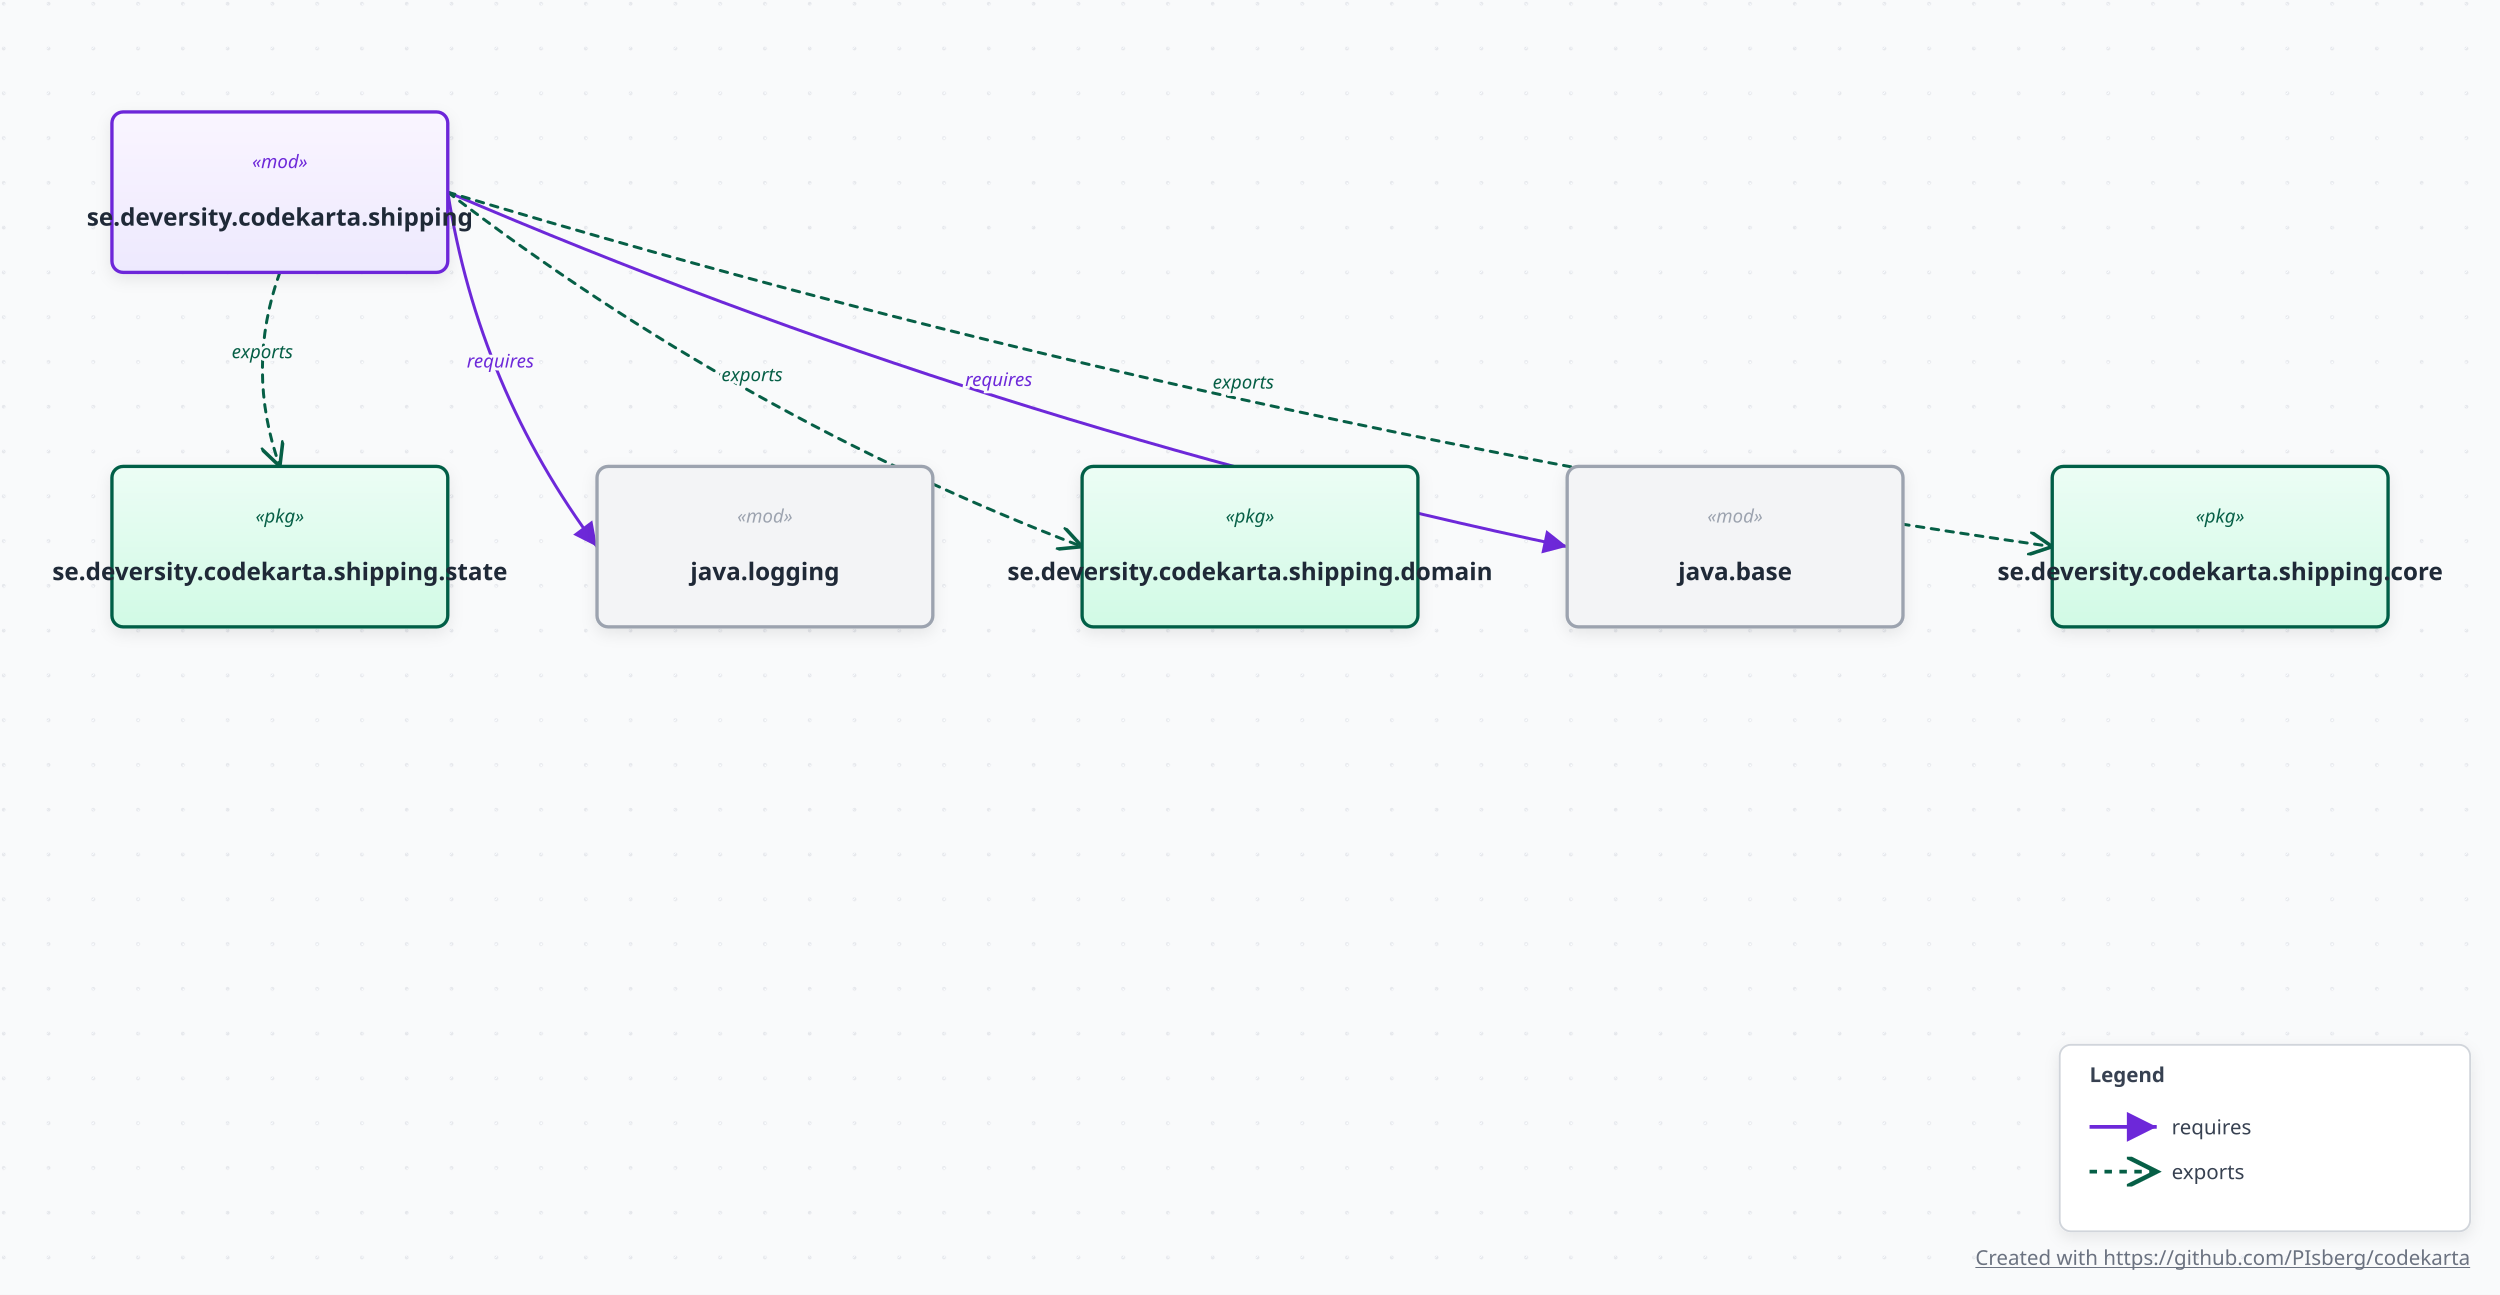
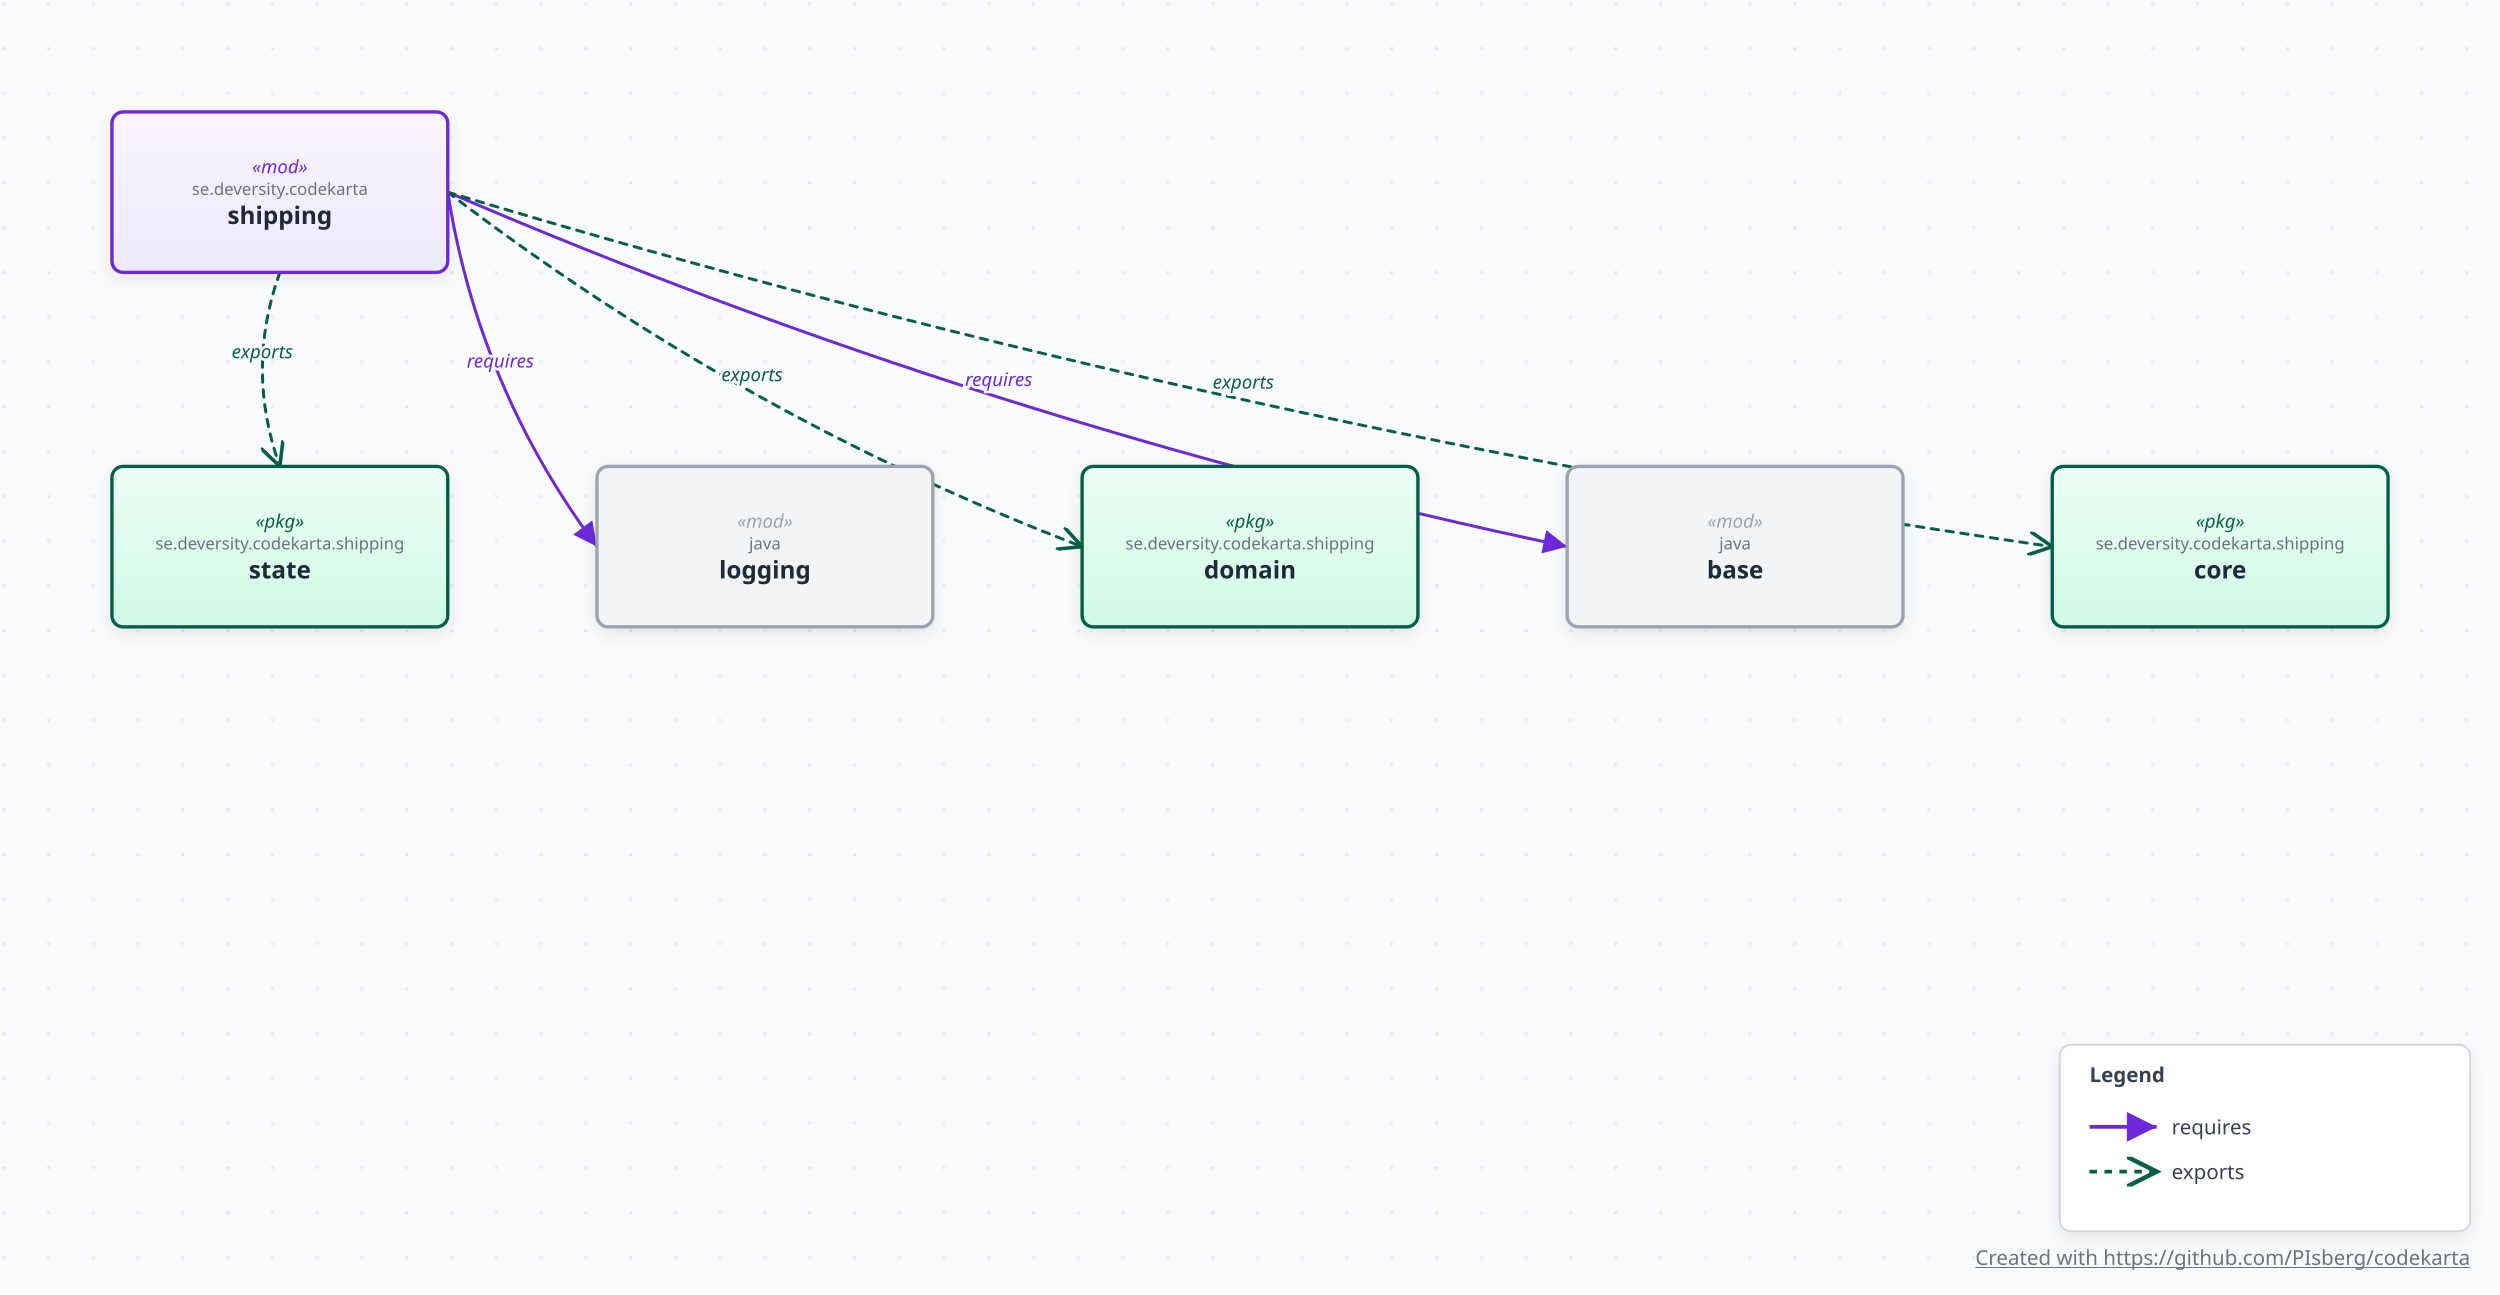
<svg xmlns="http://www.w3.org/2000/svg" width="1340" height="694" viewBox="0 0 1340 694">
  <defs>
    <style>
svg { font-family: 'Outfit', 'Inter', -apple-system, BlinkMacSystemFont, 'Segoe UI', sans-serif; }
text { font-family: 'Outfit', 'Inter', -apple-system, BlinkMacSystemFont, 'Segoe UI', sans-serif !important; }
.node-rect { transition: filter 0.2s ease, stroke-width 0.2s ease, stroke 0.2s ease; }
.node-rect:hover { stroke-width: 2.2 !important; filter: drop-shadow(0 8px 16px rgba(15, 23, 42, 0.12)) !important; }
.edge-line { stroke-linecap: round; stroke-linejoin: round; transition: stroke-width 0.2s ease; }
.edge-line:hover { stroke-width: 2.5 !important; }
.edge-label { paint-order: stroke; stroke: #f9fafb; stroke-width: 3; font-weight: 500; }
.diagram-attribution { fill: #9ca3af; text-decoration: none; transition: fill 0.2s ease; }
.diagram-attribution:hover { fill: #4b5563; text-decoration: underline; }
.group-rect { transition: stroke-width 0.2s ease; }
.node-label { pointer-events: none; }
</style>
    <filter id="nodeShadow" x="-20%" y="-20%" width="140%" height="140%">
      <feDropShadow dx="0" dy="3" stdDeviation="4" flood-color="#0f172a" flood-opacity="0.08" />
    </filter>
    <linearGradient id="grad-CLASS" x1="0%" y1="0%" x2="0%" y2="100%">
      <stop offset="0%" stop-color="#ffffff" />
      <stop offset="100%" stop-color="#f3f4f6" />
    </linearGradient>
    <linearGradient id="grad-INTERFACE" x1="0%" y1="0%" x2="0%" y2="100%">
      <stop offset="0%" stop-color="#eff6ff" />
      <stop offset="100%" stop-color="#dbeafe" />
    </linearGradient>
    <linearGradient id="grad-MODULE" x1="0%" y1="0%" x2="0%" y2="100%">
      <stop offset="0%" stop-color="#faf5ff" />
      <stop offset="100%" stop-color="#ede9fe" />
    </linearGradient>
    <linearGradient id="grad-METHOD" x1="0%" y1="0%" x2="0%" y2="100%">
      <stop offset="0%" stop-color="#fffbeb" />
      <stop offset="100%" stop-color="#fef3c7" />
    </linearGradient>
    <linearGradient id="grad-PACKAGE" x1="0%" y1="0%" x2="0%" y2="100%">
      <stop offset="0%" stop-color="#ecfdf5" />
      <stop offset="100%" stop-color="#d1fae5" />
    </linearGradient>
    <linearGradient id="grad-EXCEPTION" x1="0%" y1="0%" x2="0%" y2="100%">
      <stop offset="0%" stop-color="#fef2f2" />
      <stop offset="100%" stop-color="#fee2e2" />
    </linearGradient>
    <linearGradient id="grad-STATE" x1="0%" y1="0%" x2="0%" y2="100%">
      <stop offset="0%" stop-color="#f0f9ff" />
      <stop offset="100%" stop-color="#e0f2fe" />
    </linearGradient>
    <pattern id="dotGrid" width="24" height="24" patternUnits="userSpaceOnUse">
      <circle cx="2" cy="2" r="1" fill="#e5e7eb" />
    </pattern>
    <marker id="marker-filled-6d28d9" markerWidth="10" markerHeight="8" refX="8" refY="4" orient="auto">
      <path d="M0,0 L8,4 L0,8 Z" fill="#6d28d9" />
    </marker>
    <marker id="marker-open-065f46" markerWidth="10" markerHeight="8" refX="8" refY="4" orient="auto">
      <path d="M0,0 L8,4 L0,8" fill="none" stroke="#065f46" stroke-width="1.2" />
    </marker>
  </defs>
  <rect width="1340" height="694" fill="#f9fafb" />
  <rect width="1340" height="694" fill="url(#dotGrid)" />
  <path class="edge-line" data-source="se.deversity.codekarta.shipping" data-target="java.base" data-type="REQUIRES" d="M240.0 103.0 Q530.5 227.9 840.0 293.0" fill="none" stroke="#6d28d9" stroke-width="1.6" marker-end="url(#marker-filled-6d28d9)" />
  <text class="edge-label" data-source="se.deversity.codekarta.shipping" data-target="java.base" data-type="REQUIRES" x="535.3" y="206.9" text-anchor="middle" font-family="sans-serif" font-size="10" fill="#6d28d9" font-style="italic">requires</text>
  <path class="edge-line" data-source="se.deversity.codekarta.shipping" data-target="java.logging" data-type="REQUIRES" d="M240.0 103.0 Q256.4 207.9 320.0 293.0" fill="none" stroke="#6d28d9" stroke-width="1.6" marker-end="url(#marker-filled-6d28d9)" />
  <text class="edge-label" data-source="se.deversity.codekarta.shipping" data-target="java.logging" data-type="REQUIRES" x="268.2" y="197.0" text-anchor="middle" font-family="sans-serif" font-size="10" fill="#6d28d9" font-style="italic">requires</text>
  <path class="edge-line" data-source="se.deversity.codekarta.shipping" data-target="se.deversity.codekarta.shipping.domain" data-type="EXPORTS" d="M240.0 103.0 Q396.3 222.6 580.0 293.0" fill="none" stroke="#065f46" stroke-width="1.6" stroke-dasharray="4,4" marker-end="url(#marker-open-065f46)" />
  <text class="edge-label" data-source="se.deversity.codekarta.shipping" data-target="se.deversity.codekarta.shipping.domain" data-type="EXPORTS" x="403.1" y="204.3" text-anchor="middle" font-family="sans-serif" font-size="10" fill="#065f46" font-style="italic">exports</text>
  <path class="edge-line" data-source="se.deversity.codekarta.shipping" data-target="se.deversity.codekarta.shipping.core" data-type="EXPORTS" d="M240.0 103.0 Q662.8 230.5 1100.0 293.0" fill="none" stroke="#065f46" stroke-width="1.6" stroke-dasharray="4,4" marker-end="url(#marker-open-065f46)" />
  <text class="edge-label" data-source="se.deversity.codekarta.shipping" data-target="se.deversity.codekarta.shipping.core" data-type="EXPORTS" x="666.4" y="208.3" text-anchor="middle" font-family="sans-serif" font-size="10" fill="#065f46" font-style="italic">exports</text>
  <path class="edge-line" data-source="se.deversity.codekarta.shipping" data-target="se.deversity.codekarta.shipping.state" data-type="EXPORTS" d="M150.0 146.0 Q131.3 198.0 150.0 250.0" fill="none" stroke="#065f46" stroke-width="1.6" stroke-dasharray="4,4" marker-end="url(#marker-open-065f46)" />
  <text class="edge-label" data-source="se.deversity.codekarta.shipping" data-target="se.deversity.codekarta.shipping.state" data-type="EXPORTS" x="140.6" y="192.0" text-anchor="middle" font-family="sans-serif" font-size="10" fill="#065f46" font-style="italic">exports</text>
  <g id="se.deversity.codekarta.shipping">
    <rect class="node-rect" x="60.0" y="60.0" width="180.0" height="86.0" rx="6.0" fill="url(#grad-MODULE)" stroke="#6d28d9" stroke-width="1.8" filter="url(#nodeShadow)" />
-     <text class="node-label" x="150.0" y="90.1" text-anchor="middle" font-family="sans-serif" font-size="10" fill="#6d28d9" font-style="italic">«mod»</text>
-     <text class="node-label" x="150.0" y="115.9" text-anchor="middle" dominant-baseline="central" font-family="sans-serif" font-size="13" font-weight="bold" fill="#1f2937">se.deversity.codekarta.shipping</text>
+     <text class="node-label" x="150.0" y="89.0" text-anchor="middle" dominant-baseline="central" font-family="sans-serif" font-size="10" fill="#6d28d9" font-style="italic">«mod»</text>
+     <text class="node-label" x="150.0" y="101.0" text-anchor="middle" dominant-baseline="central" font-family="sans-serif" font-size="9.0" fill="#6b7280">se.deversity.codekarta</text>
+     <text class="node-label" x="150.0" y="115.0" text-anchor="middle" dominant-baseline="central" font-family="sans-serif" font-size="13.0" font-weight="bold" fill="#1f2937">shipping</text>
  </g>
  <g id="java.base">
    <rect class="node-rect" x="840.0" y="250.0" width="180.0" height="86.0" rx="6.0" fill="#f3f4f6" stroke="#9ca3af" stroke-width="1.8" filter="url(#nodeShadow)" />
-     <text class="node-label" x="930.0" y="280.1" text-anchor="middle" font-family="sans-serif" font-size="10" fill="#9ca3af" font-style="italic">«mod»</text>
-     <text class="node-label" x="930.0" y="305.9" text-anchor="middle" dominant-baseline="central" font-family="sans-serif" font-size="13" font-weight="bold" fill="#1f2937">java.base</text>
+     <text class="node-label" x="930.0" y="279.0" text-anchor="middle" dominant-baseline="central" font-family="sans-serif" font-size="10" fill="#9ca3af" font-style="italic">«mod»</text>
+     <text class="node-label" x="930.0" y="291.0" text-anchor="middle" dominant-baseline="central" font-family="sans-serif" font-size="9.0" fill="#6b7280">java</text>
+     <text class="node-label" x="930.0" y="305.0" text-anchor="middle" dominant-baseline="central" font-family="sans-serif" font-size="13.0" font-weight="bold" fill="#1f2937">base</text>
  </g>
  <g id="java.logging">
    <rect class="node-rect" x="320.0" y="250.0" width="180.0" height="86.0" rx="6.0" fill="#f3f4f6" stroke="#9ca3af" stroke-width="1.8" filter="url(#nodeShadow)" />
-     <text class="node-label" x="410.0" y="280.1" text-anchor="middle" font-family="sans-serif" font-size="10" fill="#9ca3af" font-style="italic">«mod»</text>
-     <text class="node-label" x="410.0" y="305.9" text-anchor="middle" dominant-baseline="central" font-family="sans-serif" font-size="13" font-weight="bold" fill="#1f2937">java.logging</text>
+     <text class="node-label" x="410.0" y="279.0" text-anchor="middle" dominant-baseline="central" font-family="sans-serif" font-size="10" fill="#9ca3af" font-style="italic">«mod»</text>
+     <text class="node-label" x="410.0" y="291.0" text-anchor="middle" dominant-baseline="central" font-family="sans-serif" font-size="9.0" fill="#6b7280">java</text>
+     <text class="node-label" x="410.0" y="305.0" text-anchor="middle" dominant-baseline="central" font-family="sans-serif" font-size="13.0" font-weight="bold" fill="#1f2937">logging</text>
  </g>
  <g id="se.deversity.codekarta.shipping.domain">
    <rect class="node-rect" x="580.0" y="250.0" width="180.0" height="86.0" rx="6.0" fill="url(#grad-PACKAGE)" stroke="#065f46" stroke-width="1.8" filter="url(#nodeShadow)" />
-     <text class="node-label" x="670.0" y="280.1" text-anchor="middle" font-family="sans-serif" font-size="10" fill="#065f46" font-style="italic">«pkg»</text>
-     <text class="node-label" x="670.0" y="305.9" text-anchor="middle" dominant-baseline="central" font-family="sans-serif" font-size="13" font-weight="bold" fill="#1f2937">se.deversity.codekarta.shipping.domain</text>
+     <text class="node-label" x="670.0" y="279.0" text-anchor="middle" dominant-baseline="central" font-family="sans-serif" font-size="10" fill="#065f46" font-style="italic">«pkg»</text>
+     <text class="node-label" x="670.0" y="291.0" text-anchor="middle" dominant-baseline="central" font-family="sans-serif" font-size="9.0" fill="#6b7280">se.deversity.codekarta.shipping</text>
+     <text class="node-label" x="670.0" y="305.0" text-anchor="middle" dominant-baseline="central" font-family="sans-serif" font-size="13.0" font-weight="bold" fill="#1f2937">domain</text>
  </g>
  <g id="se.deversity.codekarta.shipping.core">
    <rect class="node-rect" x="1100.0" y="250.0" width="180.0" height="86.0" rx="6.0" fill="url(#grad-PACKAGE)" stroke="#065f46" stroke-width="1.8" filter="url(#nodeShadow)" />
-     <text class="node-label" x="1190.0" y="280.1" text-anchor="middle" font-family="sans-serif" font-size="10" fill="#065f46" font-style="italic">«pkg»</text>
-     <text class="node-label" x="1190.0" y="305.9" text-anchor="middle" dominant-baseline="central" font-family="sans-serif" font-size="13" font-weight="bold" fill="#1f2937">se.deversity.codekarta.shipping.core</text>
+     <text class="node-label" x="1190.0" y="279.0" text-anchor="middle" dominant-baseline="central" font-family="sans-serif" font-size="10" fill="#065f46" font-style="italic">«pkg»</text>
+     <text class="node-label" x="1190.0" y="291.0" text-anchor="middle" dominant-baseline="central" font-family="sans-serif" font-size="9.0" fill="#6b7280">se.deversity.codekarta.shipping</text>
+     <text class="node-label" x="1190.0" y="305.0" text-anchor="middle" dominant-baseline="central" font-family="sans-serif" font-size="13.0" font-weight="bold" fill="#1f2937">core</text>
  </g>
  <g id="se.deversity.codekarta.shipping.state">
    <rect class="node-rect" x="60.0" y="250.0" width="180.0" height="86.0" rx="6.0" fill="url(#grad-PACKAGE)" stroke="#065f46" stroke-width="1.8" filter="url(#nodeShadow)" />
-     <text class="node-label" x="150.0" y="280.1" text-anchor="middle" font-family="sans-serif" font-size="10" fill="#065f46" font-style="italic">«pkg»</text>
-     <text class="node-label" x="150.0" y="305.9" text-anchor="middle" dominant-baseline="central" font-family="sans-serif" font-size="13" font-weight="bold" fill="#1f2937">se.deversity.codekarta.shipping.state</text>
+     <text class="node-label" x="150.0" y="279.0" text-anchor="middle" dominant-baseline="central" font-family="sans-serif" font-size="10" fill="#065f46" font-style="italic">«pkg»</text>
+     <text class="node-label" x="150.0" y="291.0" text-anchor="middle" dominant-baseline="central" font-family="sans-serif" font-size="9.0" fill="#6b7280">se.deversity.codekarta.shipping</text>
+     <text class="node-label" x="150.0" y="305.0" text-anchor="middle" dominant-baseline="central" font-family="sans-serif" font-size="13.0" font-weight="bold" fill="#1f2937">state</text>
  </g>
  <rect x="1104.0" y="560.0" width="220.0" height="100.0" rx="6" fill="#ffffff" stroke="#d1d5db" stroke-width="1" filter="url(#nodeShadow)" />
  <text x="1120.0" y="580.0" font-family="sans-serif" font-size="11" font-weight="bold" fill="#374151">Legend</text>
  <line x1="1120.0" y1="604.0" x2="1156.0" y2="604.0" stroke="#6d28d9" stroke-width="2" marker-end="url(#marker-filled-6d28d9)" />
  <text x="1164.0" y="608.0" font-family="sans-serif" font-size="11" fill="#374151">requires</text>
  <line x1="1120.0" y1="628.0" x2="1156.0" y2="628.0" stroke="#065f46" stroke-width="2" stroke-dasharray="4,4" marker-end="url(#marker-open-065f46)" />
  <text x="1164.0" y="632.0" font-family="sans-serif" font-size="11" fill="#374151">exports</text>
  <a class="diagram-attribution" href="https://github.com/PIsberg/codekarta" target="_blank" rel="noopener noreferrer">
    <text x="1324.0" y="678.0" text-anchor="end" font-family="sans-serif" font-size="11" fill="#6b7280" text-decoration="underline">Created with https://github.com/PIsberg/codekarta</text>
  </a>
</svg>
